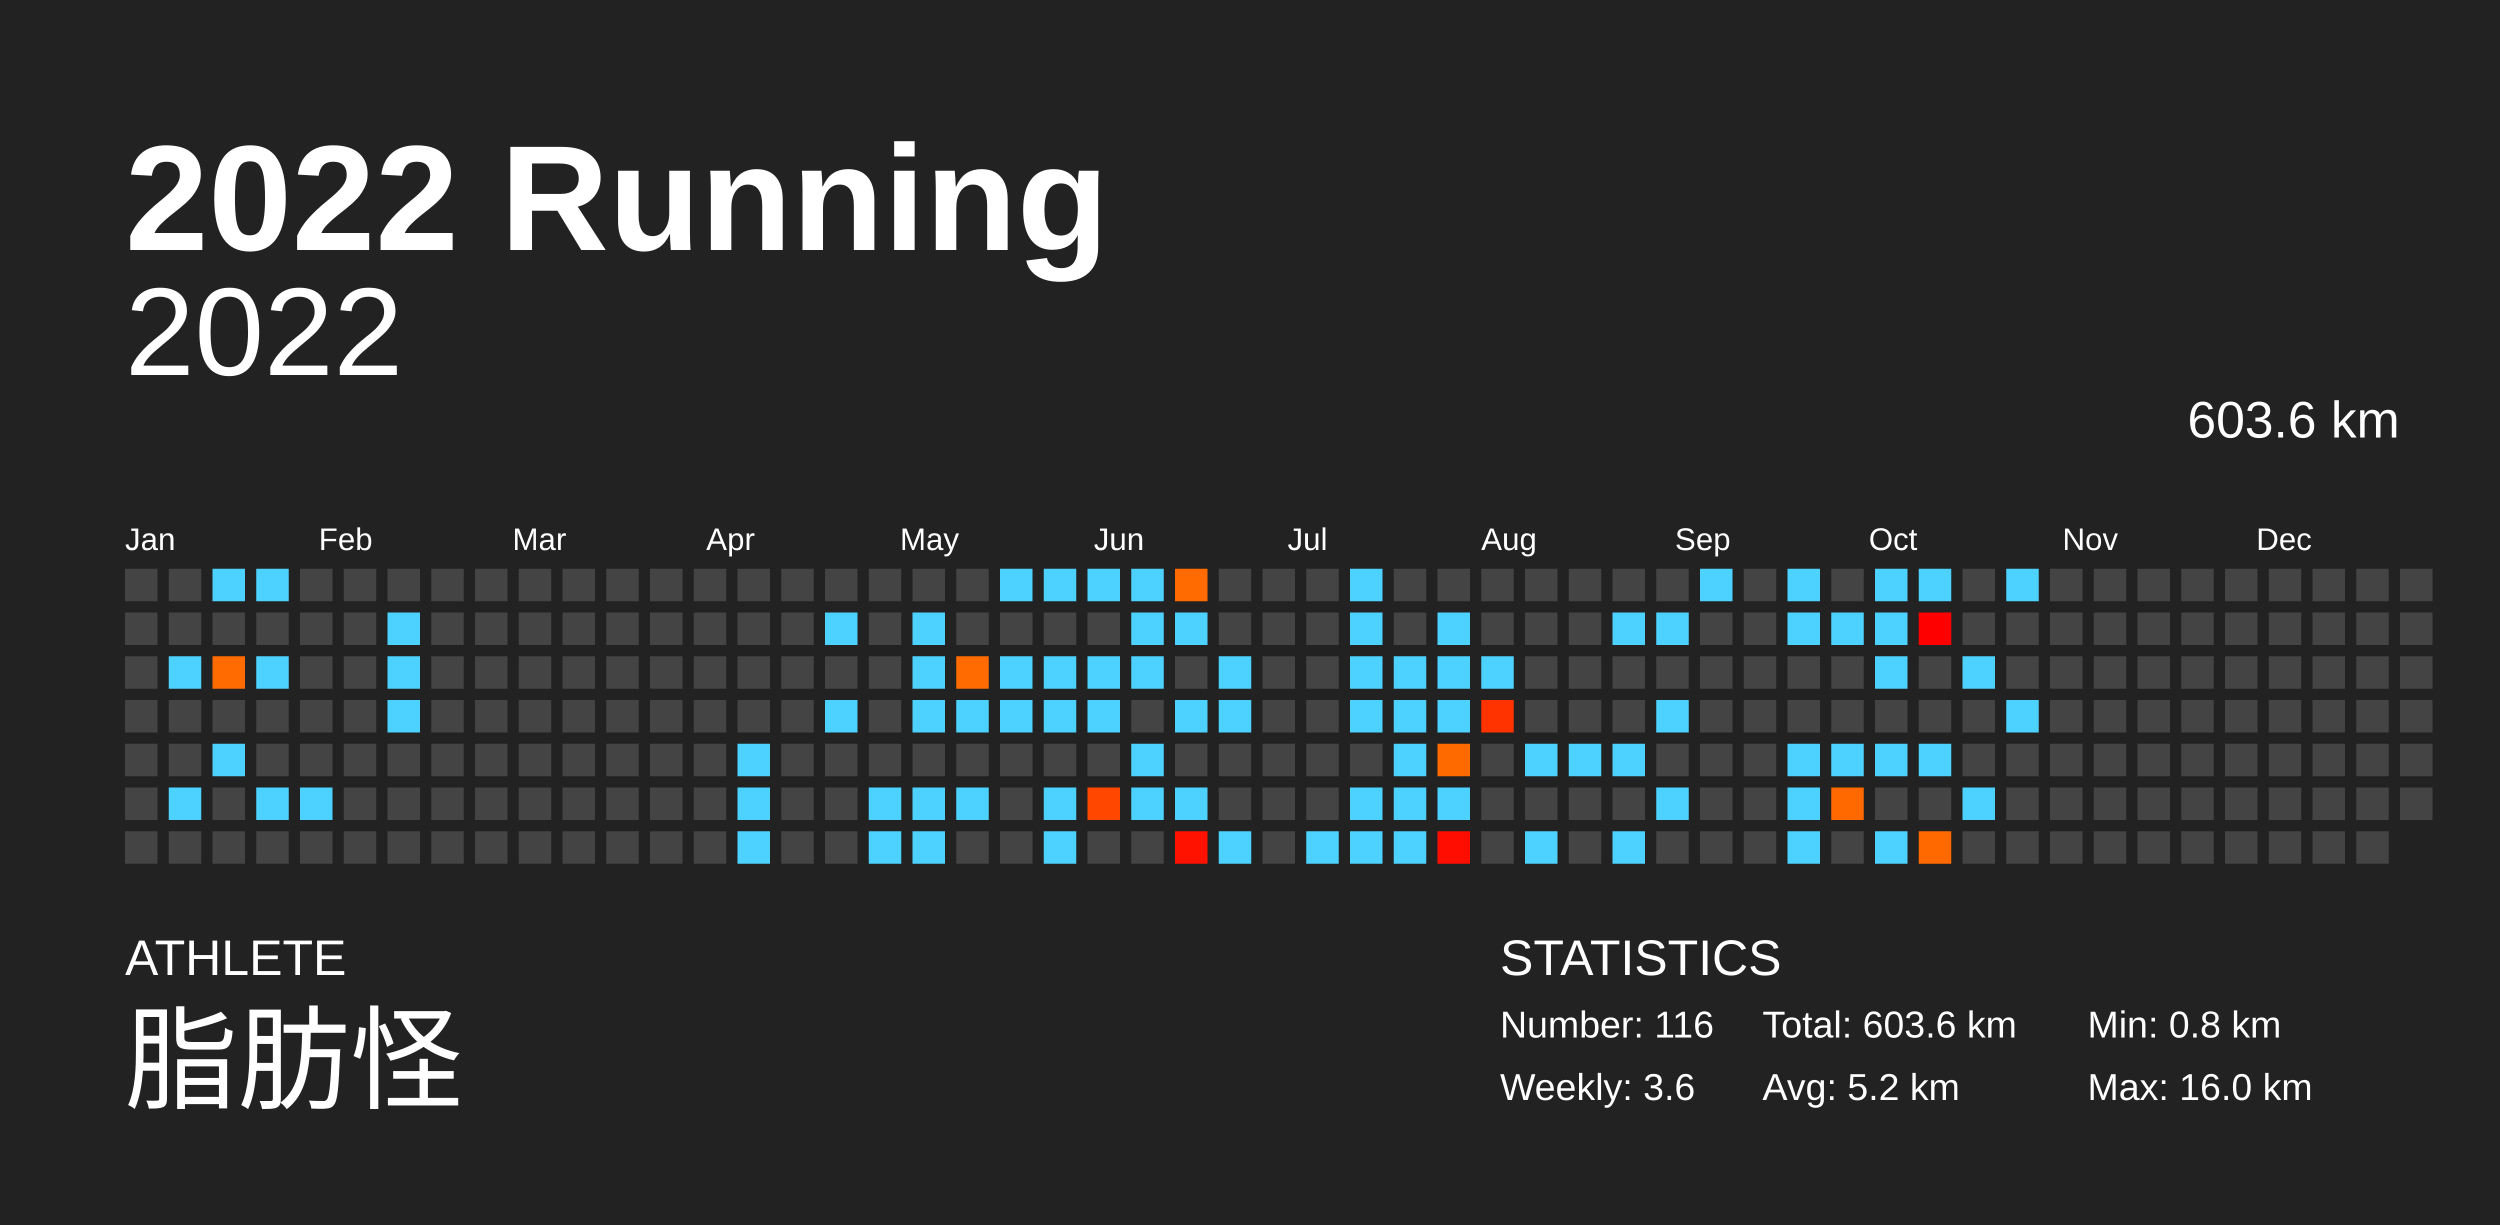
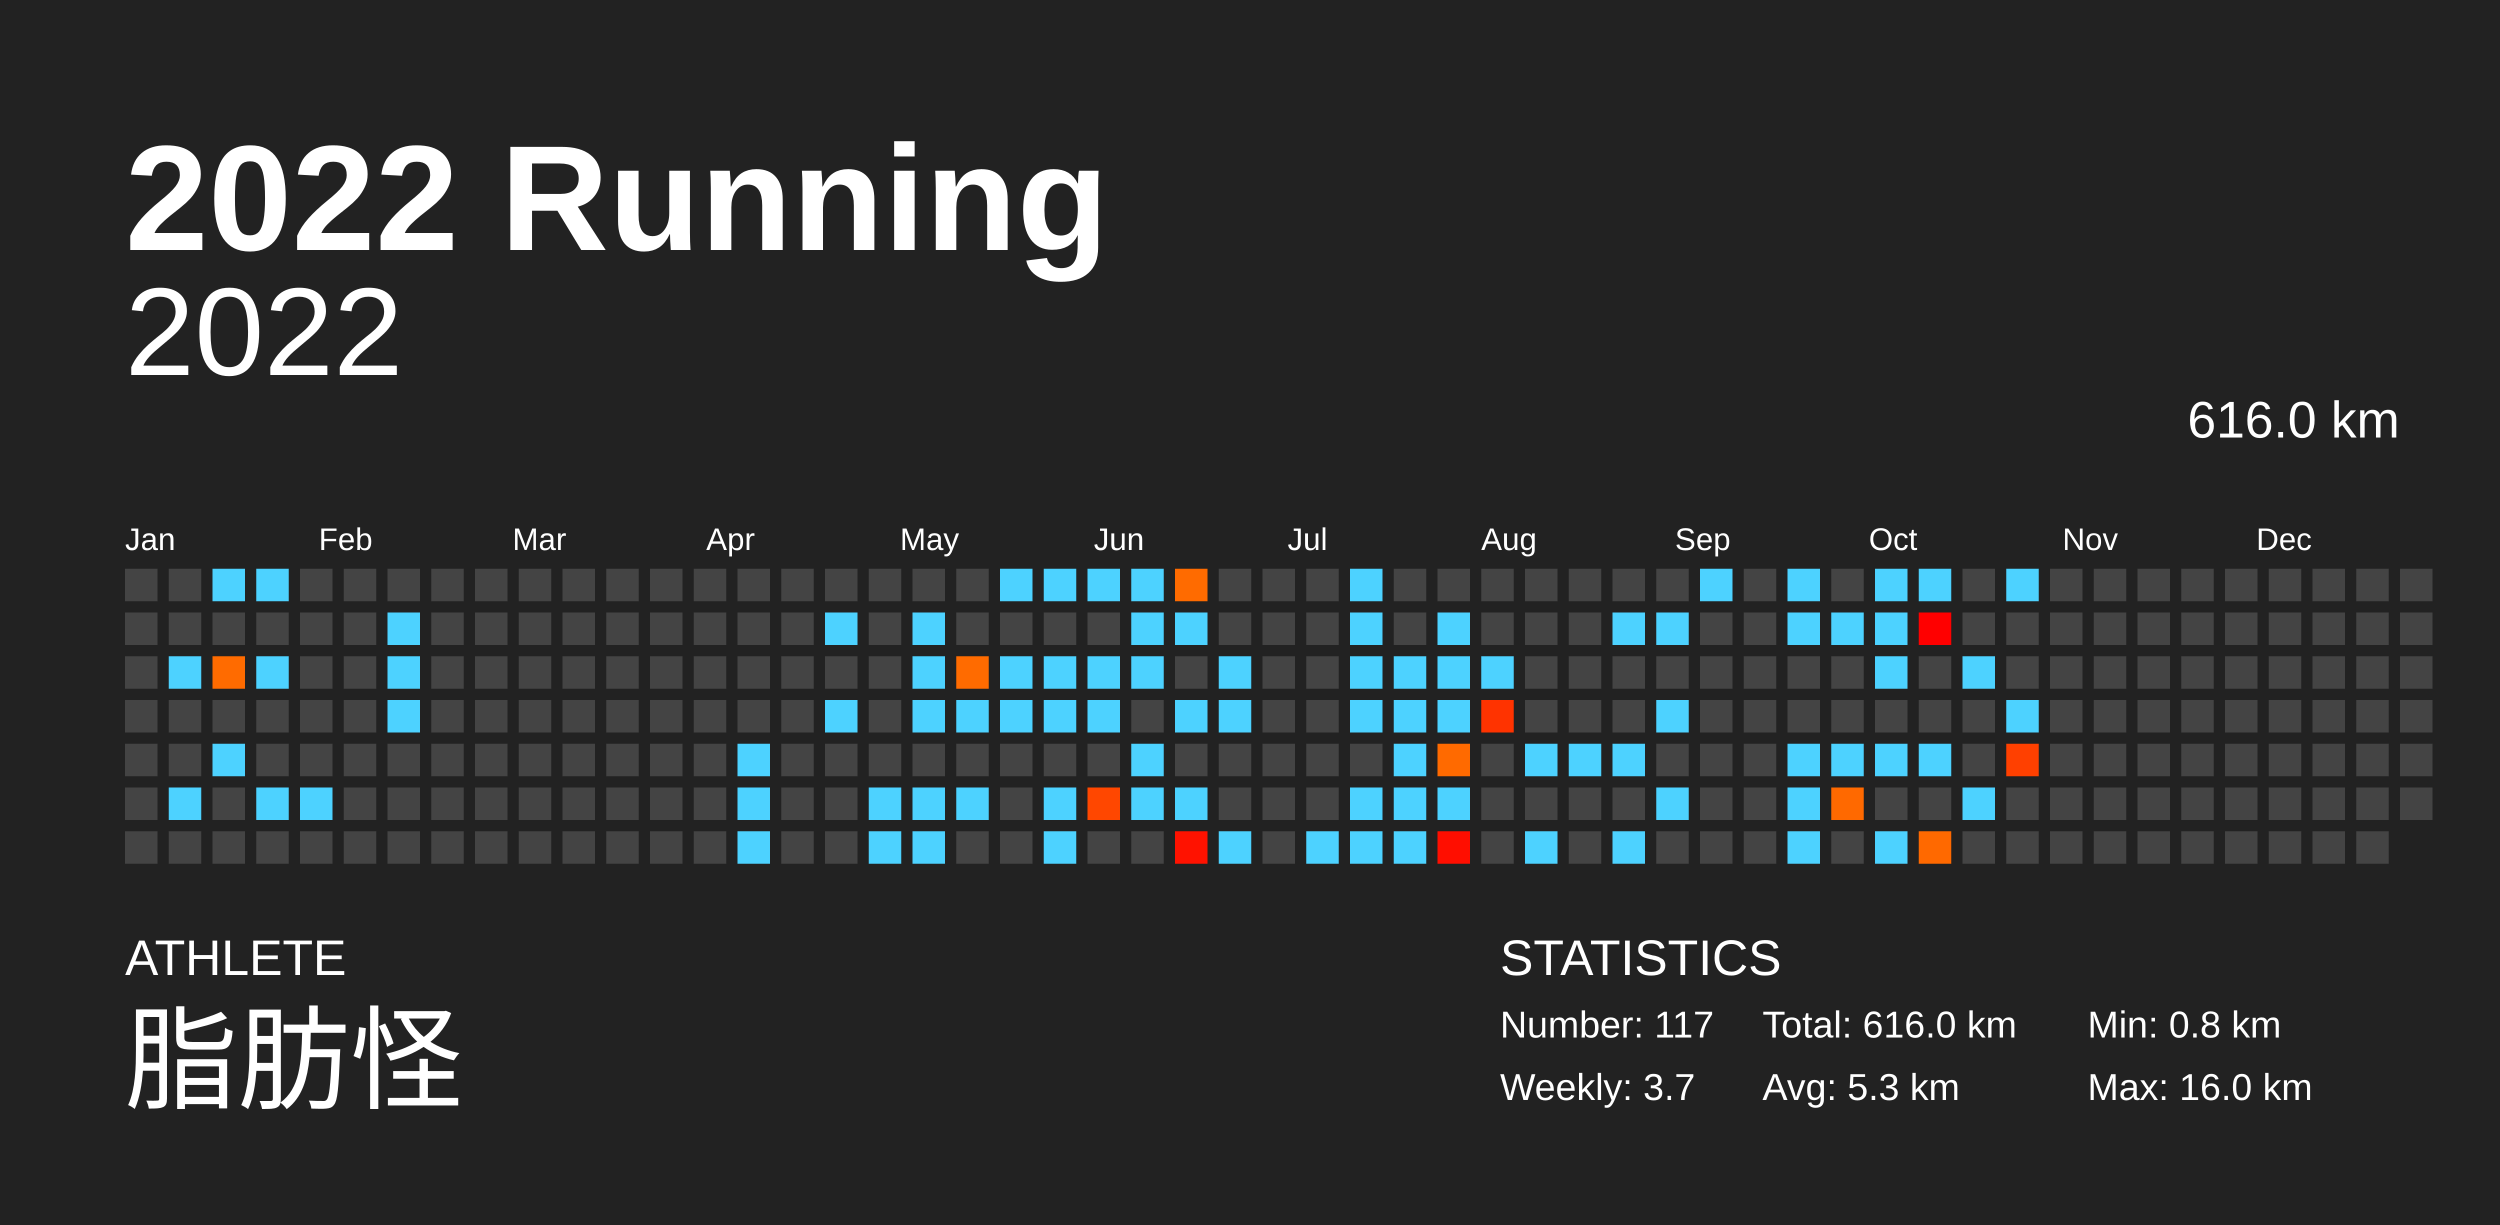
<svg xmlns="http://www.w3.org/2000/svg" baseProfile="full" height="98mm" version="1.1" viewBox="0,0,200,98" width="200mm">
  <defs />
  <rect fill="#222222" height="98" width="200" x="0" y="0" />
  <text fill="#FFFFFF" style="font-size:12px; font-family:Arial; font-weight:bold;" x="10" y="20">2022 Running</text>
  <text fill="#FFFFFF" style="font-size:4px; font-family:Arial" x="10" y="78">ATHLETE</text>
  <text fill="#FFFFFF" style="font-size:9px; font-family:Arial" x="10" y="88">脂肪怪</text>
  <text fill="#FFFFFF" style="font-size:4px; font-family:Arial" x="120" y="78">STATISTICS</text>
-   <text fill="#FFFFFF" style="font-size:3px; font-family:Arial" x="120" y="83">Number: 116</text>
-   <text fill="#FFFFFF" style="font-size:3px; font-family:Arial" x="120" y="88">Weekly: 3.6</text>
-   <text fill="#FFFFFF" style="font-size:3px; font-family:Arial" x="141" y="83">Total: 603.6 km</text>
-   <text fill="#FFFFFF" style="font-size:3px; font-family:Arial" x="141" y="88">Avg: 5.2 km</text>
+   <text fill="#FFFFFF" style="font-size:3px; font-family:Arial" x="120" y="83">Number: 117</text>
+   <text fill="#FFFFFF" style="font-size:3px; font-family:Arial" x="120" y="88">Weekly: 3.7</text>
+   <text fill="#FFFFFF" style="font-size:3px; font-family:Arial" x="141" y="83">Total: 616.0 km</text>
+   <text fill="#FFFFFF" style="font-size:3px; font-family:Arial" x="141" y="88">Avg: 5.3 km</text>
  <text fill="#FFFFFF" style="font-size:3px; font-family:Arial" x="167" y="83">Min: 0.8 km</text>
  <text fill="#FFFFFF" style="font-size:3px; font-family:Arial" x="167" y="88">Max: 16.0 km</text>
  <text alignment-baseline="hanging" fill="#FFFFFF" style="font-size:10.0px; font-family:Arial;" x="10" y="30">2022</text>
-   <text alignment-baseline="hanging" fill="#FFFFFF" style="font-size:4.125px; font-family:Arial;" x="175" y="35">603.6 km</text>
+   <text alignment-baseline="hanging" fill="#FFFFFF" style="font-size:4.125px; font-family:Arial;" x="175" y="35">616.0 km</text>
  <text fill="#FFFFFF" style="font-size:2.5px; font-family:Arial" x="10.0" y="44">Jan</text>
  <text fill="#FFFFFF" style="font-size:2.5px; font-family:Arial" x="25.5" y="44">Feb</text>
  <text fill="#FFFFFF" style="font-size:2.5px; font-family:Arial" x="41.0" y="44">Mar</text>
  <text fill="#FFFFFF" style="font-size:2.5px; font-family:Arial" x="56.5" y="44">Apr</text>
  <text fill="#FFFFFF" style="font-size:2.5px; font-family:Arial" x="72.0" y="44">May</text>
  <text fill="#FFFFFF" style="font-size:2.5px; font-family:Arial" x="87.5" y="44">Jun</text>
  <text fill="#FFFFFF" style="font-size:2.5px; font-family:Arial" x="103.0" y="44">Jul</text>
  <text fill="#FFFFFF" style="font-size:2.5px; font-family:Arial" x="118.5" y="44">Aug</text>
  <text fill="#FFFFFF" style="font-size:2.5px; font-family:Arial" x="134.0" y="44">Sep</text>
  <text fill="#FFFFFF" style="font-size:2.5px; font-family:Arial" x="149.5" y="44">Oct</text>
  <text fill="#FFFFFF" style="font-size:2.5px; font-family:Arial" x="165.0" y="44">Nov</text>
  <text fill="#FFFFFF" style="font-size:2.5px; font-family:Arial" x="180.5" y="44">Dec</text>
  <rect fill="#444444" height="2.6" width="2.6" x="10.0" y="45.5" />
  <rect fill="#444444" height="2.6" width="2.6" x="10.0" y="49.0" />
  <rect fill="#444444" height="2.6" width="2.6" x="10.0" y="52.5" />
  <rect fill="#444444" height="2.6" width="2.6" x="10.0" y="56.0" />
  <rect fill="#444444" height="2.6" width="2.6" x="10.0" y="59.5" />
  <rect fill="#444444" height="2.6" width="2.6" x="10.0" y="63.0" />
  <rect fill="#444444" height="2.6" width="2.6" x="10.0" y="66.5" />
  <rect fill="#444444" height="2.6" width="2.6" x="13.5" y="45.5" />
  <rect fill="#444444" height="2.6" width="2.6" x="13.5" y="49.0" />
  <rect fill="#4dd2ff" height="2.6" width="2.6" x="13.5" y="52.5" />
  <rect fill="#444444" height="2.6" width="2.6" x="13.5" y="56.0" />
  <rect fill="#444444" height="2.6" width="2.6" x="13.5" y="59.5" />
  <rect fill="#4dd2ff" height="2.6" width="2.6" x="13.5" y="63.0" />
  <rect fill="#444444" height="2.6" width="2.6" x="13.5" y="66.5" />
  <rect fill="#4dd2ff" height="2.6" width="2.6" x="17.0" y="45.5" />
  <rect fill="#444444" height="2.6" width="2.6" x="17.0" y="49.0" />
  <rect fill="#ff6b00" height="2.6" width="2.6" x="17.0" y="52.5" />
  <rect fill="#444444" height="2.6" width="2.6" x="17.0" y="56.0" />
  <rect fill="#4dd2ff" height="2.6" width="2.6" x="17.0" y="59.5" />
  <rect fill="#444444" height="2.6" width="2.6" x="17.0" y="63.0" />
  <rect fill="#444444" height="2.6" width="2.6" x="17.0" y="66.5" />
  <rect fill="#4dd2ff" height="2.6" width="2.6" x="20.5" y="45.5" />
  <rect fill="#444444" height="2.6" width="2.6" x="20.5" y="49.0" />
  <rect fill="#4dd2ff" height="2.6" width="2.6" x="20.5" y="52.5" />
  <rect fill="#444444" height="2.6" width="2.6" x="20.5" y="56.0" />
  <rect fill="#444444" height="2.6" width="2.6" x="20.5" y="59.5" />
  <rect fill="#4dd2ff" height="2.6" width="2.6" x="20.5" y="63.0" />
  <rect fill="#444444" height="2.6" width="2.6" x="20.5" y="66.5" />
  <rect fill="#444444" height="2.6" width="2.6" x="24.0" y="45.5" />
  <rect fill="#444444" height="2.6" width="2.6" x="24.0" y="49.0" />
  <rect fill="#444444" height="2.6" width="2.6" x="24.0" y="52.5" />
  <rect fill="#444444" height="2.6" width="2.6" x="24.0" y="56.0" />
  <rect fill="#444444" height="2.6" width="2.6" x="24.0" y="59.5" />
  <rect fill="#4dd2ff" height="2.6" width="2.6" x="24.0" y="63.0" />
  <rect fill="#444444" height="2.6" width="2.6" x="24.0" y="66.5" />
  <rect fill="#444444" height="2.6" width="2.6" x="27.5" y="45.5" />
  <rect fill="#444444" height="2.6" width="2.6" x="27.5" y="49.0" />
  <rect fill="#444444" height="2.6" width="2.6" x="27.5" y="52.5" />
  <rect fill="#444444" height="2.6" width="2.6" x="27.5" y="56.0" />
  <rect fill="#444444" height="2.6" width="2.6" x="27.5" y="59.5" />
  <rect fill="#444444" height="2.6" width="2.6" x="27.5" y="63.0" />
  <rect fill="#444444" height="2.6" width="2.6" x="27.5" y="66.5" />
  <rect fill="#444444" height="2.6" width="2.6" x="31.0" y="45.5" />
  <rect fill="#4dd2ff" height="2.6" width="2.6" x="31.0" y="49.0" />
  <rect fill="#4dd2ff" height="2.6" width="2.6" x="31.0" y="52.5" />
  <rect fill="#4dd2ff" height="2.6" width="2.6" x="31.0" y="56.0" />
  <rect fill="#444444" height="2.6" width="2.6" x="31.0" y="59.5" />
  <rect fill="#444444" height="2.6" width="2.6" x="31.0" y="63.0" />
  <rect fill="#444444" height="2.6" width="2.6" x="31.0" y="66.5" />
  <rect fill="#444444" height="2.6" width="2.6" x="34.5" y="45.5" />
  <rect fill="#444444" height="2.6" width="2.6" x="34.5" y="49.0" />
  <rect fill="#444444" height="2.6" width="2.6" x="34.5" y="52.5" />
  <rect fill="#444444" height="2.6" width="2.6" x="34.5" y="56.0" />
  <rect fill="#444444" height="2.6" width="2.6" x="34.5" y="59.5" />
  <rect fill="#444444" height="2.6" width="2.6" x="34.5" y="63.0" />
  <rect fill="#444444" height="2.6" width="2.6" x="34.5" y="66.5" />
  <rect fill="#444444" height="2.6" width="2.6" x="38.0" y="45.5" />
  <rect fill="#444444" height="2.6" width="2.6" x="38.0" y="49.0" />
  <rect fill="#444444" height="2.6" width="2.6" x="38.0" y="52.5" />
  <rect fill="#444444" height="2.6" width="2.6" x="38.0" y="56.0" />
  <rect fill="#444444" height="2.6" width="2.6" x="38.0" y="59.5" />
  <rect fill="#444444" height="2.6" width="2.6" x="38.0" y="63.0" />
  <rect fill="#444444" height="2.6" width="2.6" x="38.0" y="66.5" />
  <rect fill="#444444" height="2.6" width="2.6" x="41.5" y="45.5" />
  <rect fill="#444444" height="2.6" width="2.6" x="41.5" y="49.0" />
  <rect fill="#444444" height="2.6" width="2.6" x="41.5" y="52.5" />
  <rect fill="#444444" height="2.6" width="2.6" x="41.5" y="56.0" />
  <rect fill="#444444" height="2.6" width="2.6" x="41.5" y="59.5" />
  <rect fill="#444444" height="2.6" width="2.6" x="41.5" y="63.0" />
  <rect fill="#444444" height="2.6" width="2.6" x="41.5" y="66.5" />
  <rect fill="#444444" height="2.6" width="2.6" x="45.0" y="45.5" />
  <rect fill="#444444" height="2.6" width="2.6" x="45.0" y="49.0" />
  <rect fill="#444444" height="2.6" width="2.6" x="45.0" y="52.5" />
  <rect fill="#444444" height="2.6" width="2.6" x="45.0" y="56.0" />
  <rect fill="#444444" height="2.6" width="2.6" x="45.0" y="59.5" />
  <rect fill="#444444" height="2.6" width="2.6" x="45.0" y="63.0" />
  <rect fill="#444444" height="2.6" width="2.6" x="45.0" y="66.5" />
  <rect fill="#444444" height="2.6" width="2.6" x="48.5" y="45.5" />
  <rect fill="#444444" height="2.6" width="2.6" x="48.5" y="49.0" />
  <rect fill="#444444" height="2.6" width="2.6" x="48.5" y="52.5" />
  <rect fill="#444444" height="2.6" width="2.6" x="48.5" y="56.0" />
  <rect fill="#444444" height="2.6" width="2.6" x="48.5" y="59.5" />
  <rect fill="#444444" height="2.6" width="2.6" x="48.5" y="63.0" />
  <rect fill="#444444" height="2.6" width="2.6" x="48.5" y="66.5" />
  <rect fill="#444444" height="2.6" width="2.6" x="52.0" y="45.5" />
  <rect fill="#444444" height="2.6" width="2.6" x="52.0" y="49.0" />
  <rect fill="#444444" height="2.6" width="2.6" x="52.0" y="52.5" />
  <rect fill="#444444" height="2.6" width="2.6" x="52.0" y="56.0" />
  <rect fill="#444444" height="2.6" width="2.6" x="52.0" y="59.5" />
  <rect fill="#444444" height="2.6" width="2.6" x="52.0" y="63.0" />
  <rect fill="#444444" height="2.6" width="2.6" x="52.0" y="66.5" />
  <rect fill="#444444" height="2.6" width="2.6" x="55.5" y="45.5" />
  <rect fill="#444444" height="2.6" width="2.6" x="55.5" y="49.0" />
  <rect fill="#444444" height="2.6" width="2.6" x="55.5" y="52.5" />
  <rect fill="#444444" height="2.6" width="2.6" x="55.5" y="56.0" />
  <rect fill="#444444" height="2.6" width="2.6" x="55.5" y="59.5" />
  <rect fill="#444444" height="2.6" width="2.6" x="55.5" y="63.0" />
  <rect fill="#444444" height="2.6" width="2.6" x="55.5" y="66.5" />
  <rect fill="#444444" height="2.6" width="2.6" x="59.0" y="45.5" />
  <rect fill="#444444" height="2.6" width="2.6" x="59.0" y="49.0" />
  <rect fill="#444444" height="2.6" width="2.6" x="59.0" y="52.5" />
  <rect fill="#444444" height="2.6" width="2.6" x="59.0" y="56.0" />
  <rect fill="#4dd2ff" height="2.6" width="2.6" x="59.0" y="59.5" />
  <rect fill="#4dd2ff" height="2.6" width="2.6" x="59.0" y="63.0" />
  <rect fill="#4dd2ff" height="2.6" width="2.6" x="59.0" y="66.5" />
  <rect fill="#444444" height="2.6" width="2.6" x="62.5" y="45.5" />
  <rect fill="#444444" height="2.6" width="2.6" x="62.5" y="49.0" />
  <rect fill="#444444" height="2.6" width="2.6" x="62.5" y="52.5" />
  <rect fill="#444444" height="2.6" width="2.6" x="62.5" y="56.0" />
  <rect fill="#444444" height="2.6" width="2.6" x="62.5" y="59.5" />
  <rect fill="#444444" height="2.6" width="2.6" x="62.5" y="63.0" />
  <rect fill="#444444" height="2.6" width="2.6" x="62.5" y="66.5" />
  <rect fill="#444444" height="2.6" width="2.6" x="66.0" y="45.5" />
  <rect fill="#4dd2ff" height="2.6" width="2.6" x="66.0" y="49.0" />
  <rect fill="#444444" height="2.6" width="2.6" x="66.0" y="52.5" />
  <rect fill="#4dd2ff" height="2.6" width="2.6" x="66.0" y="56.0" />
  <rect fill="#444444" height="2.6" width="2.6" x="66.0" y="59.5" />
  <rect fill="#444444" height="2.6" width="2.6" x="66.0" y="63.0" />
  <rect fill="#444444" height="2.6" width="2.6" x="66.0" y="66.5" />
  <rect fill="#444444" height="2.6" width="2.6" x="69.5" y="45.5" />
  <rect fill="#444444" height="2.6" width="2.6" x="69.5" y="49.0" />
  <rect fill="#444444" height="2.6" width="2.6" x="69.5" y="52.5" />
  <rect fill="#444444" height="2.6" width="2.6" x="69.5" y="56.0" />
  <rect fill="#444444" height="2.6" width="2.6" x="69.5" y="59.5" />
  <rect fill="#4dd2ff" height="2.6" width="2.6" x="69.5" y="63.0" />
  <rect fill="#4dd2ff" height="2.6" width="2.6" x="69.5" y="66.5" />
  <rect fill="#444444" height="2.6" width="2.6" x="73.0" y="45.5" />
  <rect fill="#4dd2ff" height="2.6" width="2.6" x="73.0" y="49.0" />
  <rect fill="#4dd2ff" height="2.6" width="2.6" x="73.0" y="52.5" />
  <rect fill="#4dd2ff" height="2.6" width="2.6" x="73.0" y="56.0" />
  <rect fill="#444444" height="2.6" width="2.6" x="73.0" y="59.5" />
  <rect fill="#4dd2ff" height="2.6" width="2.6" x="73.0" y="63.0" />
  <rect fill="#4dd2ff" height="2.6" width="2.6" x="73.0" y="66.5" />
  <rect fill="#444444" height="2.6" width="2.6" x="76.5" y="45.5" />
  <rect fill="#444444" height="2.6" width="2.6" x="76.5" y="49.0" />
  <rect fill="#ff6b00" height="2.6" width="2.6" x="76.5" y="52.5" />
  <rect fill="#4dd2ff" height="2.6" width="2.6" x="76.5" y="56.0" />
  <rect fill="#444444" height="2.6" width="2.6" x="76.5" y="59.5" />
  <rect fill="#4dd2ff" height="2.6" width="2.6" x="76.5" y="63.0" />
  <rect fill="#444444" height="2.6" width="2.6" x="76.5" y="66.5" />
  <rect fill="#4dd2ff" height="2.6" width="2.6" x="80.0" y="45.5" />
  <rect fill="#444444" height="2.6" width="2.6" x="80.0" y="49.0" />
  <rect fill="#4dd2ff" height="2.6" width="2.6" x="80.0" y="52.5" />
  <rect fill="#4dd2ff" height="2.6" width="2.6" x="80.0" y="56.0" />
  <rect fill="#444444" height="2.6" width="2.6" x="80.0" y="59.5" />
  <rect fill="#444444" height="2.6" width="2.6" x="80.0" y="63.0" />
  <rect fill="#444444" height="2.6" width="2.6" x="80.0" y="66.5" />
  <rect fill="#4dd2ff" height="2.6" width="2.6" x="83.5" y="45.5" />
  <rect fill="#444444" height="2.6" width="2.6" x="83.5" y="49.0" />
  <rect fill="#4dd2ff" height="2.6" width="2.6" x="83.5" y="52.5" />
  <rect fill="#4dd2ff" height="2.6" width="2.6" x="83.5" y="56.0" />
  <rect fill="#444444" height="2.6" width="2.6" x="83.5" y="59.5" />
  <rect fill="#4dd2ff" height="2.6" width="2.6" x="83.5" y="63.0" />
  <rect fill="#4dd2ff" height="2.6" width="2.6" x="83.5" y="66.5" />
  <rect fill="#4dd2ff" height="2.6" width="2.6" x="87.0" y="45.5" />
  <rect fill="#444444" height="2.6" width="2.6" x="87.0" y="49.0" />
  <rect fill="#4dd2ff" height="2.6" width="2.6" x="87.0" y="52.5" />
  <rect fill="#4dd2ff" height="2.6" width="2.6" x="87.0" y="56.0" />
  <rect fill="#444444" height="2.6" width="2.6" x="87.0" y="59.5" />
  <rect fill="#ff4700" height="2.6" width="2.6" x="87.0" y="63.0" />
  <rect fill="#444444" height="2.6" width="2.6" x="87.0" y="66.5" />
  <rect fill="#4dd2ff" height="2.6" width="2.6" x="90.5" y="45.5" />
  <rect fill="#4dd2ff" height="2.6" width="2.6" x="90.5" y="49.0" />
  <rect fill="#4dd2ff" height="2.6" width="2.6" x="90.5" y="52.5" />
  <rect fill="#444444" height="2.6" width="2.6" x="90.5" y="56.0" />
  <rect fill="#4dd2ff" height="2.6" width="2.6" x="90.5" y="59.5" />
  <rect fill="#4dd2ff" height="2.6" width="2.6" x="90.5" y="63.0" />
  <rect fill="#444444" height="2.6" width="2.6" x="90.5" y="66.5" />
  <rect fill="#ff6b00" height="2.6" width="2.6" x="94.0" y="45.5" />
  <rect fill="#4dd2ff" height="2.6" width="2.6" x="94.0" y="49.0" />
  <rect fill="#444444" height="2.6" width="2.6" x="94.0" y="52.5" />
  <rect fill="#4dd2ff" height="2.6" width="2.6" x="94.0" y="56.0" />
  <rect fill="#444444" height="2.6" width="2.6" x="94.0" y="59.5" />
  <rect fill="#4dd2ff" height="2.6" width="2.6" x="94.0" y="63.0" />
  <rect fill="#ff1200" height="2.6" width="2.6" x="94.0" y="66.5" />
  <rect fill="#444444" height="2.6" width="2.6" x="97.5" y="45.5" />
  <rect fill="#444444" height="2.6" width="2.6" x="97.5" y="49.0" />
  <rect fill="#4dd2ff" height="2.6" width="2.6" x="97.5" y="52.5" />
  <rect fill="#4dd2ff" height="2.6" width="2.6" x="97.5" y="56.0" />
  <rect fill="#444444" height="2.6" width="2.6" x="97.5" y="59.5" />
  <rect fill="#444444" height="2.6" width="2.6" x="97.5" y="63.0" />
  <rect fill="#4dd2ff" height="2.6" width="2.6" x="97.5" y="66.5" />
  <rect fill="#444444" height="2.6" width="2.6" x="101.0" y="45.5" />
  <rect fill="#444444" height="2.6" width="2.6" x="101.0" y="49.0" />
  <rect fill="#444444" height="2.6" width="2.6" x="101.0" y="52.5" />
  <rect fill="#444444" height="2.6" width="2.6" x="101.0" y="56.0" />
  <rect fill="#444444" height="2.6" width="2.6" x="101.0" y="59.5" />
  <rect fill="#444444" height="2.6" width="2.6" x="101.0" y="63.0" />
  <rect fill="#444444" height="2.6" width="2.6" x="101.0" y="66.5" />
  <rect fill="#444444" height="2.6" width="2.6" x="104.5" y="45.5" />
  <rect fill="#444444" height="2.6" width="2.6" x="104.5" y="49.0" />
  <rect fill="#444444" height="2.6" width="2.6" x="104.5" y="52.5" />
  <rect fill="#444444" height="2.6" width="2.6" x="104.5" y="56.0" />
  <rect fill="#444444" height="2.6" width="2.6" x="104.5" y="59.5" />
  <rect fill="#444444" height="2.6" width="2.6" x="104.5" y="63.0" />
  <rect fill="#4dd2ff" height="2.6" width="2.6" x="104.5" y="66.5" />
  <rect fill="#4dd2ff" height="2.6" width="2.6" x="108.0" y="45.5" />
  <rect fill="#4dd2ff" height="2.6" width="2.6" x="108.0" y="49.0" />
  <rect fill="#4dd2ff" height="2.6" width="2.6" x="108.0" y="52.5" />
  <rect fill="#4dd2ff" height="2.6" width="2.6" x="108.0" y="56.0" />
  <rect fill="#444444" height="2.6" width="2.6" x="108.0" y="59.5" />
  <rect fill="#4dd2ff" height="2.6" width="2.6" x="108.0" y="63.0" />
  <rect fill="#4dd2ff" height="2.6" width="2.6" x="108.0" y="66.5" />
  <rect fill="#444444" height="2.6" width="2.6" x="111.5" y="45.5" />
  <rect fill="#444444" height="2.6" width="2.6" x="111.5" y="49.0" />
  <rect fill="#4dd2ff" height="2.6" width="2.6" x="111.5" y="52.5" />
  <rect fill="#4dd2ff" height="2.6" width="2.6" x="111.5" y="56.0" />
  <rect fill="#4dd2ff" height="2.6" width="2.6" x="111.5" y="59.5" />
  <rect fill="#4dd2ff" height="2.6" width="2.6" x="111.5" y="63.0" />
  <rect fill="#4dd2ff" height="2.6" width="2.6" x="111.5" y="66.5" />
  <rect fill="#444444" height="2.6" width="2.6" x="115.0" y="45.5" />
  <rect fill="#4dd2ff" height="2.6" width="2.6" x="115.0" y="49.0" />
  <rect fill="#4dd2ff" height="2.6" width="2.6" x="115.0" y="52.5" />
  <rect fill="#4dd2ff" height="2.6" width="2.6" x="115.0" y="56.0" />
  <rect fill="#ff6a00" height="2.6" width="2.6" x="115.0" y="59.5" />
  <rect fill="#4dd2ff" height="2.6" width="2.6" x="115.0" y="63.0" />
  <rect fill="#ff0e00" height="2.6" width="2.6" x="115.0" y="66.5" />
  <rect fill="#444444" height="2.6" width="2.6" x="118.5" y="45.5" />
  <rect fill="#444444" height="2.6" width="2.6" x="118.5" y="49.0" />
  <rect fill="#4dd2ff" height="2.6" width="2.6" x="118.5" y="52.5" />
  <rect fill="#ff3300" height="2.6" width="2.6" x="118.5" y="56.0" />
  <rect fill="#444444" height="2.6" width="2.6" x="118.5" y="59.5" />
  <rect fill="#444444" height="2.6" width="2.6" x="118.5" y="63.0" />
  <rect fill="#444444" height="2.6" width="2.6" x="118.5" y="66.5" />
  <rect fill="#444444" height="2.6" width="2.6" x="122.0" y="45.5" />
  <rect fill="#444444" height="2.6" width="2.6" x="122.0" y="49.0" />
  <rect fill="#444444" height="2.6" width="2.6" x="122.0" y="52.5" />
  <rect fill="#444444" height="2.6" width="2.6" x="122.0" y="56.0" />
  <rect fill="#4dd2ff" height="2.6" width="2.6" x="122.0" y="59.5" />
  <rect fill="#444444" height="2.6" width="2.6" x="122.0" y="63.0" />
  <rect fill="#4dd2ff" height="2.6" width="2.6" x="122.0" y="66.5" />
  <rect fill="#444444" height="2.6" width="2.6" x="125.5" y="45.5" />
  <rect fill="#444444" height="2.6" width="2.6" x="125.5" y="49.0" />
  <rect fill="#444444" height="2.6" width="2.6" x="125.5" y="52.5" />
  <rect fill="#444444" height="2.6" width="2.6" x="125.5" y="56.0" />
  <rect fill="#4dd2ff" height="2.6" width="2.6" x="125.5" y="59.5" />
  <rect fill="#444444" height="2.6" width="2.6" x="125.5" y="63.0" />
  <rect fill="#444444" height="2.6" width="2.6" x="125.5" y="66.5" />
  <rect fill="#444444" height="2.6" width="2.6" x="129.0" y="45.5" />
  <rect fill="#4dd2ff" height="2.6" width="2.6" x="129.0" y="49.0" />
  <rect fill="#444444" height="2.6" width="2.6" x="129.0" y="52.5" />
  <rect fill="#444444" height="2.6" width="2.6" x="129.0" y="56.0" />
  <rect fill="#4dd2ff" height="2.6" width="2.6" x="129.0" y="59.5" />
  <rect fill="#444444" height="2.6" width="2.6" x="129.0" y="63.0" />
  <rect fill="#4dd2ff" height="2.6" width="2.6" x="129.0" y="66.5" />
  <rect fill="#444444" height="2.6" width="2.6" x="132.5" y="45.5" />
  <rect fill="#4dd2ff" height="2.6" width="2.6" x="132.5" y="49.0" />
  <rect fill="#444444" height="2.6" width="2.6" x="132.5" y="52.5" />
  <rect fill="#4dd2ff" height="2.6" width="2.6" x="132.5" y="56.0" />
  <rect fill="#444444" height="2.6" width="2.6" x="132.5" y="59.5" />
  <rect fill="#4dd2ff" height="2.6" width="2.6" x="132.5" y="63.0" />
  <rect fill="#444444" height="2.6" width="2.6" x="132.5" y="66.5" />
  <rect fill="#4dd2ff" height="2.6" width="2.6" x="136.0" y="45.5" />
  <rect fill="#444444" height="2.6" width="2.6" x="136.0" y="49.0" />
  <rect fill="#444444" height="2.6" width="2.6" x="136.0" y="52.5" />
  <rect fill="#444444" height="2.6" width="2.6" x="136.0" y="56.0" />
  <rect fill="#444444" height="2.6" width="2.6" x="136.0" y="59.5" />
  <rect fill="#444444" height="2.6" width="2.6" x="136.0" y="63.0" />
  <rect fill="#444444" height="2.6" width="2.6" x="136.0" y="66.5" />
  <rect fill="#444444" height="2.6" width="2.6" x="139.5" y="45.5" />
  <rect fill="#444444" height="2.6" width="2.6" x="139.5" y="49.0" />
  <rect fill="#444444" height="2.6" width="2.6" x="139.5" y="52.5" />
  <rect fill="#444444" height="2.6" width="2.6" x="139.5" y="56.0" />
  <rect fill="#444444" height="2.6" width="2.6" x="139.5" y="59.5" />
  <rect fill="#444444" height="2.6" width="2.6" x="139.5" y="63.0" />
  <rect fill="#444444" height="2.6" width="2.6" x="139.5" y="66.5" />
  <rect fill="#4dd2ff" height="2.6" width="2.6" x="143.0" y="45.5" />
  <rect fill="#4dd2ff" height="2.6" width="2.6" x="143.0" y="49.0" />
  <rect fill="#444444" height="2.6" width="2.6" x="143.0" y="52.5" />
  <rect fill="#444444" height="2.6" width="2.6" x="143.0" y="56.0" />
  <rect fill="#4dd2ff" height="2.6" width="2.6" x="143.0" y="59.5" />
  <rect fill="#4dd2ff" height="2.6" width="2.6" x="143.0" y="63.0" />
  <rect fill="#4dd2ff" height="2.6" width="2.6" x="143.0" y="66.5" />
  <rect fill="#444444" height="2.6" width="2.6" x="146.5" y="45.5" />
  <rect fill="#4dd2ff" height="2.6" width="2.6" x="146.5" y="49.0" />
  <rect fill="#444444" height="2.6" width="2.6" x="146.5" y="52.5" />
  <rect fill="#444444" height="2.6" width="2.6" x="146.5" y="56.0" />
  <rect fill="#4dd2ff" height="2.6" width="2.6" x="146.5" y="59.5" />
  <rect fill="#ff6900" height="2.6" width="2.6" x="146.5" y="63.0" />
  <rect fill="#444444" height="2.6" width="2.6" x="146.5" y="66.5" />
  <rect fill="#4dd2ff" height="2.6" width="2.6" x="150.0" y="45.5" />
  <rect fill="#4dd2ff" height="2.6" width="2.6" x="150.0" y="49.0" />
  <rect fill="#4dd2ff" height="2.6" width="2.6" x="150.0" y="52.5" />
  <rect fill="#444444" height="2.6" width="2.6" x="150.0" y="56.0" />
  <rect fill="#4dd2ff" height="2.6" width="2.6" x="150.0" y="59.5" />
  <rect fill="#444444" height="2.6" width="2.6" x="150.0" y="63.0" />
  <rect fill="#4dd2ff" height="2.6" width="2.6" x="150.0" y="66.5" />
  <rect fill="#4dd2ff" height="2.6" width="2.6" x="153.5" y="45.5" />
  <rect fill="#ff0000" height="2.6" width="2.6" x="153.5" y="49.0" />
  <rect fill="#444444" height="2.6" width="2.6" x="153.5" y="52.5" />
  <rect fill="#444444" height="2.6" width="2.6" x="153.5" y="56.0" />
  <rect fill="#4dd2ff" height="2.6" width="2.6" x="153.5" y="59.5" />
  <rect fill="#444444" height="2.6" width="2.6" x="153.5" y="63.0" />
  <rect fill="#ff6900" height="2.6" width="2.6" x="153.5" y="66.5" />
  <rect fill="#444444" height="2.6" width="2.6" x="157.0" y="45.5" />
  <rect fill="#444444" height="2.6" width="2.6" x="157.0" y="49.0" />
  <rect fill="#4dd2ff" height="2.6" width="2.6" x="157.0" y="52.5" />
  <rect fill="#444444" height="2.6" width="2.6" x="157.0" y="56.0" />
  <rect fill="#444444" height="2.6" width="2.6" x="157.0" y="59.5" />
  <rect fill="#4dd2ff" height="2.6" width="2.6" x="157.0" y="63.0" />
  <rect fill="#444444" height="2.6" width="2.6" x="157.0" y="66.5" />
  <rect fill="#4dd2ff" height="2.6" width="2.6" x="160.5" y="45.5" />
  <rect fill="#444444" height="2.6" width="2.6" x="160.5" y="49.0" />
  <rect fill="#444444" height="2.6" width="2.6" x="160.5" y="52.5" />
  <rect fill="#4dd2ff" height="2.6" width="2.6" x="160.5" y="56.0" />
-   <rect fill="#444444" height="2.6" width="2.6" x="160.5" y="59.5" />
+   <rect fill="#ff4000" height="2.6" width="2.6" x="160.5" y="59.5" />
  <rect fill="#444444" height="2.6" width="2.6" x="160.5" y="63.0" />
  <rect fill="#444444" height="2.6" width="2.6" x="160.5" y="66.5" />
  <rect fill="#444444" height="2.6" width="2.6" x="164.0" y="45.5" />
  <rect fill="#444444" height="2.6" width="2.6" x="164.0" y="49.0" />
  <rect fill="#444444" height="2.6" width="2.6" x="164.0" y="52.5" />
  <rect fill="#444444" height="2.6" width="2.6" x="164.0" y="56.0" />
  <rect fill="#444444" height="2.6" width="2.6" x="164.0" y="59.5" />
  <rect fill="#444444" height="2.6" width="2.6" x="164.0" y="63.0" />
  <rect fill="#444444" height="2.6" width="2.6" x="164.0" y="66.5" />
  <rect fill="#444444" height="2.6" width="2.6" x="167.5" y="45.5" />
  <rect fill="#444444" height="2.6" width="2.6" x="167.5" y="49.0" />
  <rect fill="#444444" height="2.6" width="2.6" x="167.5" y="52.5" />
  <rect fill="#444444" height="2.6" width="2.6" x="167.5" y="56.0" />
  <rect fill="#444444" height="2.6" width="2.6" x="167.5" y="59.5" />
  <rect fill="#444444" height="2.6" width="2.6" x="167.5" y="63.0" />
  <rect fill="#444444" height="2.6" width="2.6" x="167.5" y="66.5" />
  <rect fill="#444444" height="2.6" width="2.6" x="171.0" y="45.5" />
  <rect fill="#444444" height="2.6" width="2.6" x="171.0" y="49.0" />
  <rect fill="#444444" height="2.6" width="2.6" x="171.0" y="52.5" />
  <rect fill="#444444" height="2.6" width="2.6" x="171.0" y="56.0" />
  <rect fill="#444444" height="2.6" width="2.6" x="171.0" y="59.5" />
  <rect fill="#444444" height="2.6" width="2.6" x="171.0" y="63.0" />
  <rect fill="#444444" height="2.6" width="2.6" x="171.0" y="66.5" />
  <rect fill="#444444" height="2.6" width="2.6" x="174.5" y="45.5" />
  <rect fill="#444444" height="2.6" width="2.6" x="174.5" y="49.0" />
  <rect fill="#444444" height="2.6" width="2.6" x="174.5" y="52.5" />
  <rect fill="#444444" height="2.6" width="2.6" x="174.5" y="56.0" />
  <rect fill="#444444" height="2.6" width="2.6" x="174.5" y="59.5" />
  <rect fill="#444444" height="2.6" width="2.6" x="174.5" y="63.0" />
  <rect fill="#444444" height="2.6" width="2.6" x="174.5" y="66.5" />
  <rect fill="#444444" height="2.6" width="2.6" x="178.0" y="45.5" />
  <rect fill="#444444" height="2.6" width="2.6" x="178.0" y="49.0" />
  <rect fill="#444444" height="2.6" width="2.6" x="178.0" y="52.5" />
  <rect fill="#444444" height="2.6" width="2.6" x="178.0" y="56.0" />
  <rect fill="#444444" height="2.6" width="2.6" x="178.0" y="59.5" />
  <rect fill="#444444" height="2.6" width="2.6" x="178.0" y="63.0" />
  <rect fill="#444444" height="2.6" width="2.6" x="178.0" y="66.5" />
  <rect fill="#444444" height="2.6" width="2.6" x="181.5" y="45.5" />
  <rect fill="#444444" height="2.6" width="2.6" x="181.5" y="49.0" />
  <rect fill="#444444" height="2.6" width="2.6" x="181.5" y="52.5" />
  <rect fill="#444444" height="2.6" width="2.6" x="181.5" y="56.0" />
  <rect fill="#444444" height="2.6" width="2.6" x="181.5" y="59.5" />
  <rect fill="#444444" height="2.6" width="2.6" x="181.5" y="63.0" />
  <rect fill="#444444" height="2.6" width="2.6" x="181.5" y="66.5" />
  <rect fill="#444444" height="2.6" width="2.6" x="185.0" y="45.5" />
  <rect fill="#444444" height="2.6" width="2.6" x="185.0" y="49.0" />
  <rect fill="#444444" height="2.6" width="2.6" x="185.0" y="52.5" />
  <rect fill="#444444" height="2.6" width="2.6" x="185.0" y="56.0" />
  <rect fill="#444444" height="2.6" width="2.6" x="185.0" y="59.5" />
  <rect fill="#444444" height="2.6" width="2.6" x="185.0" y="63.0" />
  <rect fill="#444444" height="2.6" width="2.6" x="185.0" y="66.5" />
  <rect fill="#444444" height="2.6" width="2.6" x="188.5" y="45.5" />
  <rect fill="#444444" height="2.6" width="2.6" x="188.5" y="49.0" />
  <rect fill="#444444" height="2.6" width="2.6" x="188.5" y="52.5" />
  <rect fill="#444444" height="2.6" width="2.6" x="188.5" y="56.0" />
  <rect fill="#444444" height="2.6" width="2.6" x="188.5" y="59.5" />
  <rect fill="#444444" height="2.6" width="2.6" x="188.5" y="63.0" />
  <rect fill="#444444" height="2.6" width="2.6" x="188.5" y="66.5" />
  <rect fill="#444444" height="2.6" width="2.6" x="192.0" y="45.5" />
  <rect fill="#444444" height="2.6" width="2.6" x="192.0" y="49.0" />
  <rect fill="#444444" height="2.6" width="2.6" x="192.0" y="52.5" />
  <rect fill="#444444" height="2.6" width="2.6" x="192.0" y="56.0" />
  <rect fill="#444444" height="2.6" width="2.6" x="192.0" y="59.5" />
  <rect fill="#444444" height="2.6" width="2.6" x="192.0" y="63.0" />
</svg>
